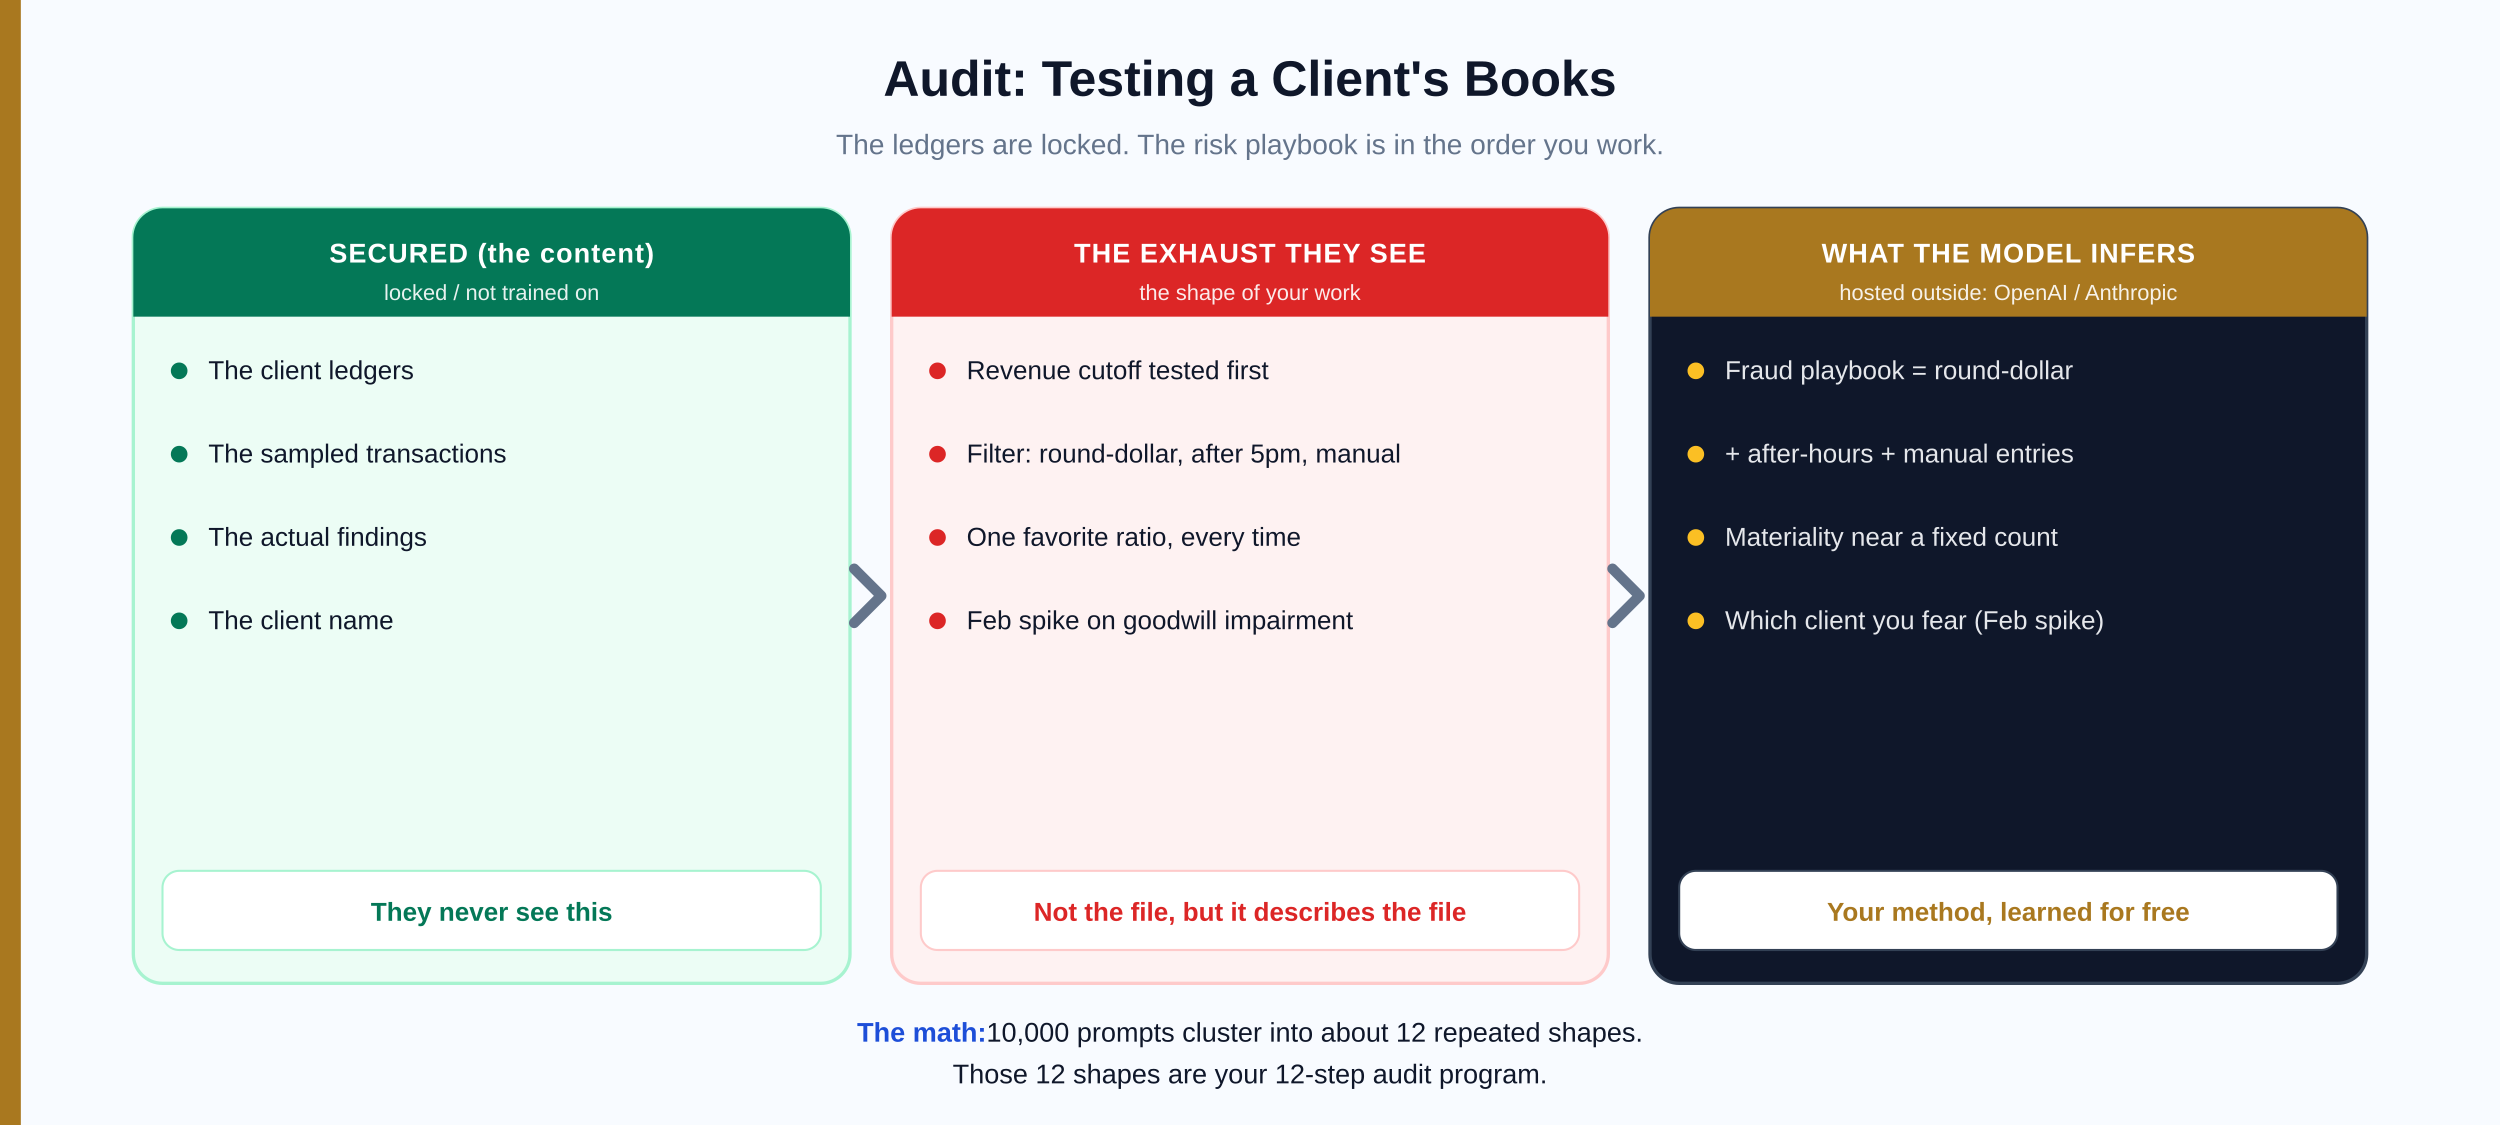
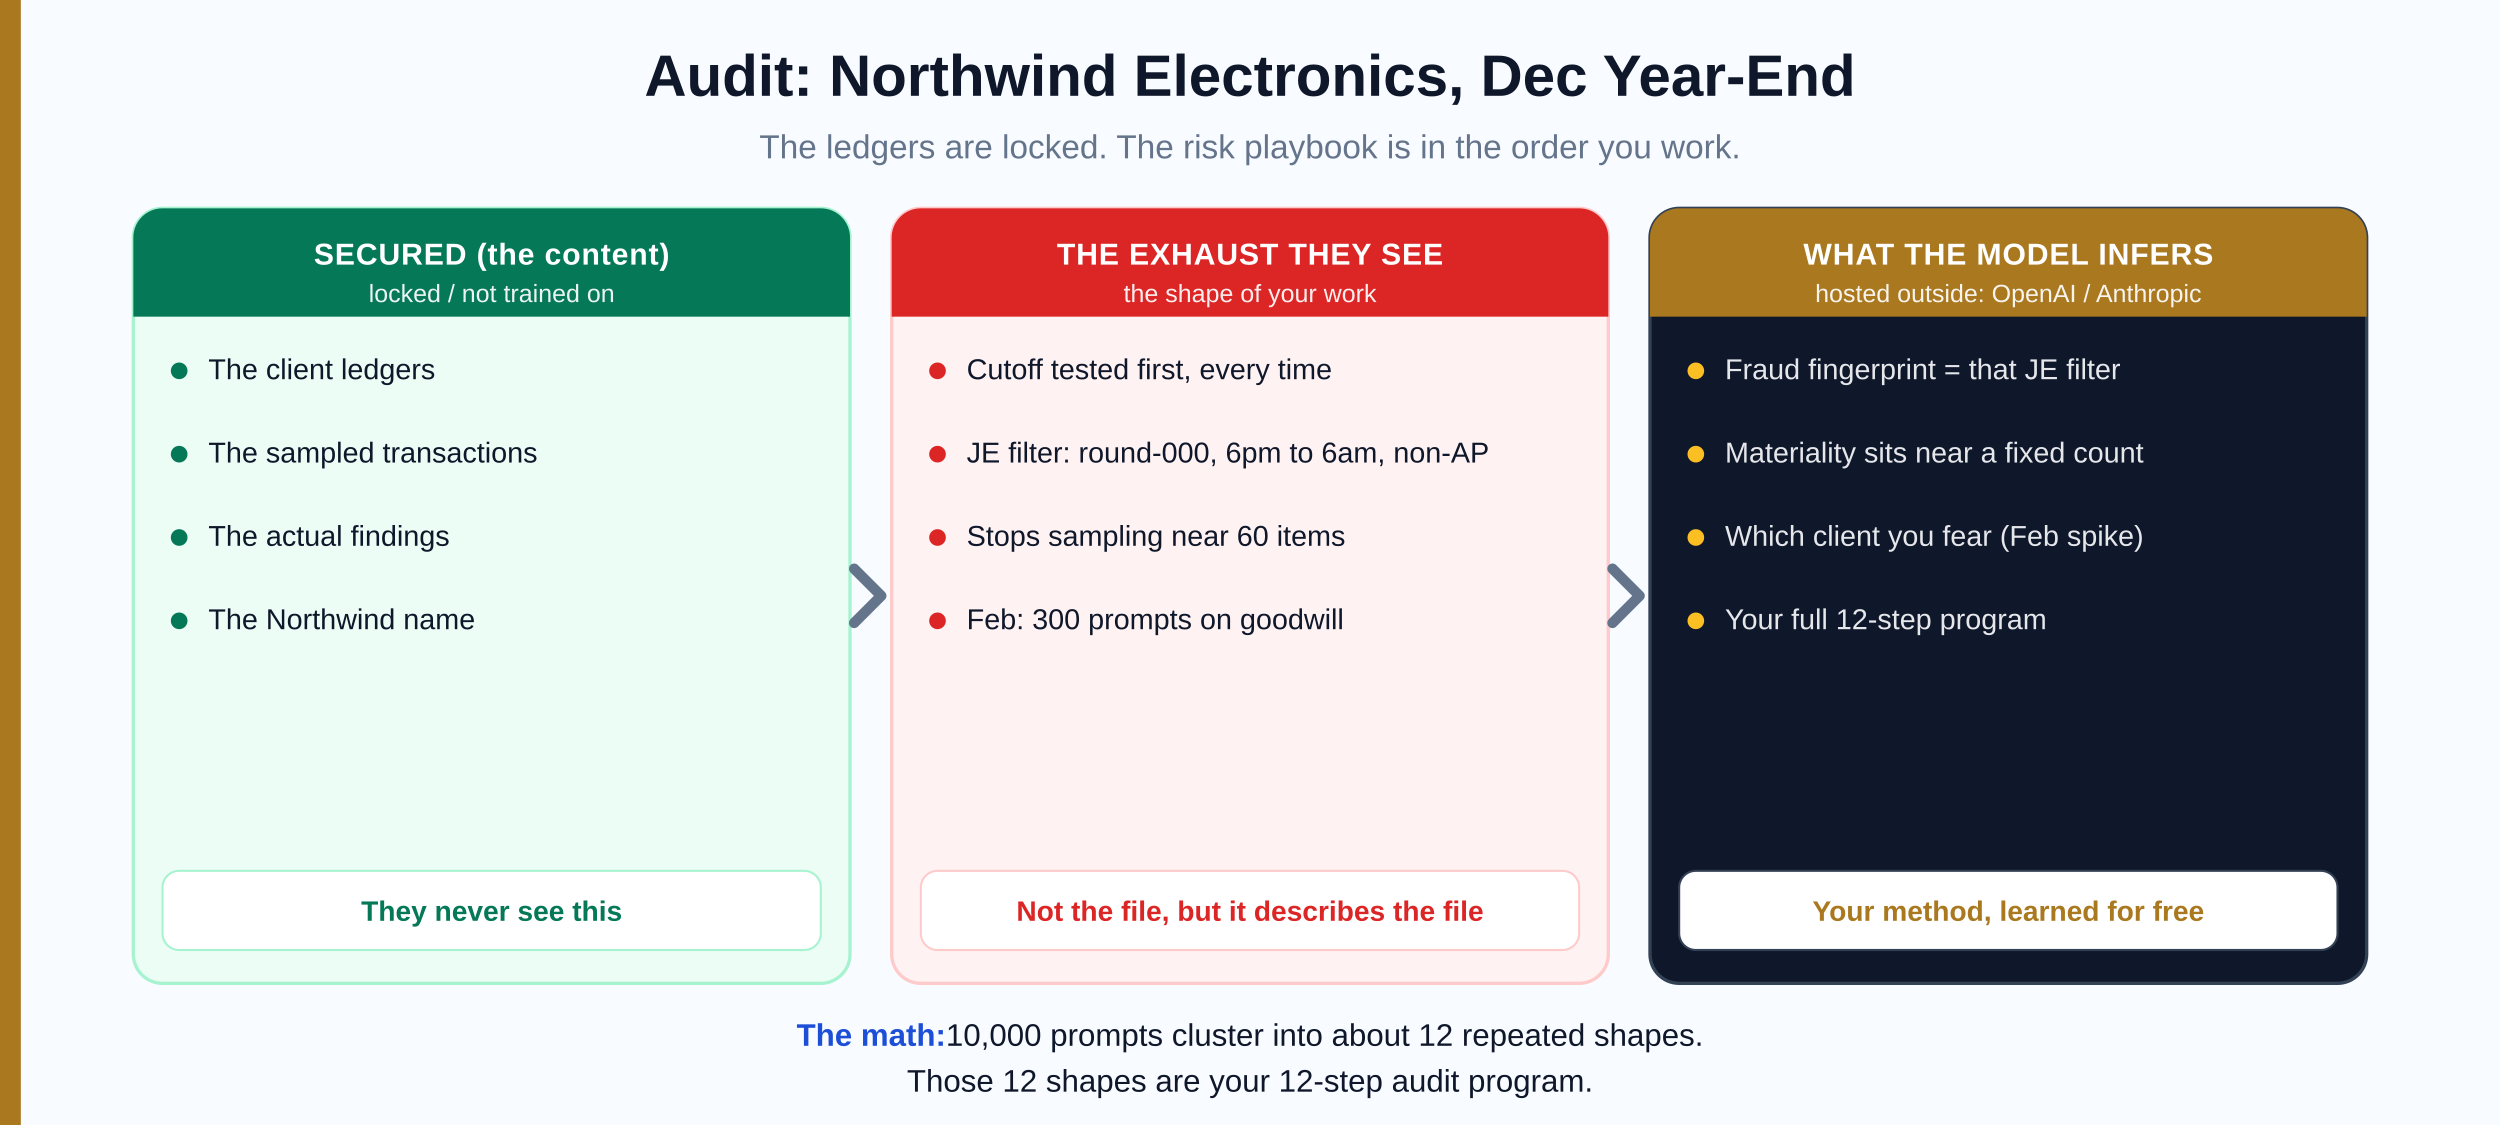
<svg xmlns="http://www.w3.org/2000/svg" viewBox="0 0 1200 540" font-family="Segoe UI, Arial, sans-serif">
  <rect width="1200" height="540" fill="#ffffff" />
  <rect width="1200" height="540" fill="#f8fbff" />
  <rect x="0" y="0" width="10" height="540" fill="#a9781f" />
-   <text x="600" y="46" font-size="24" font-weight="800" fill="#0f172a" text-anchor="middle">Audit: Testing a Client's Books</text>
-   <text x="600" y="74" font-size="13.5" fill="#64748b" text-anchor="middle">The ledgers are locked. The risk playbook is in the order you work.</text>
+   <text x="600" y="46" font-size="28" font-weight="800" fill="#0f172a" text-anchor="middle">Audit: Northwind Electronics, Dec Year-End</text>
+   <text x="600" y="76" font-size="16" fill="#64748b" text-anchor="middle">The ledgers are locked. The risk playbook is in the order you work.</text>
  <rect x="64" y="100" width="344" height="372" rx="14" fill="#ecfdf5" stroke="#a7f3d0" stroke-width="1.6" />
  <path d="M64,114 a14,14 0 0 1 14,-14 h316 a14,14 0 0 1 14,14 v38 h-344 z" fill="#047857" />
-   <text x="236" y="126" font-size="13" font-weight="800" fill="#ffffff" text-anchor="middle" letter-spacing="0.5">SECURED (the content)</text>
-   <text x="236" y="144" font-size="10.5" fill="#ffffff" opacity="0.9" text-anchor="middle">locked / not trained on</text>
+   <text x="236" y="127" font-size="14.5" font-weight="800" fill="#ffffff" text-anchor="middle" letter-spacing="0.4">SECURED (the content)</text>
+   <text x="236" y="145" font-size="12" fill="#ffffff" opacity="0.92" text-anchor="middle">locked / not trained on</text>
  <circle cx="86" cy="178" r="4" fill="#047857" />
-   <text x="100" y="182" font-size="12.5" fill="#0f172a">The client ledgers</text>
+   <text x="100" y="182" font-size="13.8" fill="#0f172a">The client ledgers</text>
  <circle cx="86" cy="218" r="4" fill="#047857" />
-   <text x="100" y="222" font-size="12.5" fill="#0f172a">The sampled transactions</text>
+   <text x="100" y="222" font-size="13.8" fill="#0f172a">The sampled transactions</text>
  <circle cx="86" cy="258" r="4" fill="#047857" />
-   <text x="100" y="262" font-size="12.5" fill="#0f172a">The actual findings</text>
+   <text x="100" y="262" font-size="13.8" fill="#0f172a">The actual findings</text>
  <circle cx="86" cy="298" r="4" fill="#047857" />
-   <text x="100" y="302" font-size="12.5" fill="#0f172a">The client name</text>
+   <text x="100" y="302" font-size="13.8" fill="#0f172a">The Northwind name</text>
  <rect x="78" y="418" width="316" height="38" rx="8" fill="#ffffff" stroke="#a7f3d0" />
-   <text x="236" y="442" font-size="12.5" font-weight="800" fill="#047857" text-anchor="middle">They never see this</text>
+   <text x="236" y="442" font-size="13.5" font-weight="800" fill="#047857" text-anchor="middle">They never see this</text>
  <rect x="428" y="100" width="344" height="372" rx="14" fill="#fef2f2" stroke="#fecaca" stroke-width="1.6" />
  <path d="M428,114 a14,14 0 0 1 14,-14 h316 a14,14 0 0 1 14,14 v38 h-344 z" fill="#dc2626" />
-   <text x="600" y="126" font-size="13" font-weight="800" fill="#ffffff" text-anchor="middle" letter-spacing="0.5">THE EXHAUST THEY SEE</text>
-   <text x="600" y="144" font-size="10.5" fill="#ffffff" opacity="0.9" text-anchor="middle">the shape of your work</text>
+   <text x="600" y="127" font-size="14.5" font-weight="800" fill="#ffffff" text-anchor="middle" letter-spacing="0.4">THE EXHAUST THEY SEE</text>
+   <text x="600" y="145" font-size="12" fill="#ffffff" opacity="0.92" text-anchor="middle">the shape of your work</text>
  <circle cx="450" cy="178" r="4" fill="#dc2626" />
-   <text x="464" y="182" font-size="12.5" fill="#0f172a">Revenue cutoff tested first</text>
+   <text x="464" y="182" font-size="13.8" fill="#0f172a">Cutoff tested first, every time</text>
  <circle cx="450" cy="218" r="4" fill="#dc2626" />
-   <text x="464" y="222" font-size="12.5" fill="#0f172a">Filter: round-dollar, after 5pm, manual</text>
+   <text x="464" y="222" font-size="13.8" fill="#0f172a">JE filter: round-000, 6pm to 6am, non-AP</text>
  <circle cx="450" cy="258" r="4" fill="#dc2626" />
-   <text x="464" y="262" font-size="12.5" fill="#0f172a">One favorite ratio, every time</text>
+   <text x="464" y="262" font-size="13.8" fill="#0f172a">Stops sampling near 60 items</text>
  <circle cx="450" cy="298" r="4" fill="#dc2626" />
-   <text x="464" y="302" font-size="12.5" fill="#0f172a">Feb spike on goodwill impairment</text>
+   <text x="464" y="302" font-size="13.8" fill="#0f172a">Feb: 300 prompts on goodwill</text>
  <rect x="442" y="418" width="316" height="38" rx="8" fill="#ffffff" stroke="#fecaca" />
-   <text x="600" y="442" font-size="12.5" font-weight="800" fill="#dc2626" text-anchor="middle">Not the file, but it describes the file</text>
+   <text x="600" y="442" font-size="13.5" font-weight="800" fill="#dc2626" text-anchor="middle">Not the file, but it describes the file</text>
  <rect x="792" y="100" width="344" height="372" rx="14" fill="#0f172a" stroke="#334155" stroke-width="1.6" />
  <path d="M792,114 a14,14 0 0 1 14,-14 h316 a14,14 0 0 1 14,14 v38 h-344 z" fill="#a9781f" />
-   <text x="964" y="126" font-size="13" font-weight="800" fill="#ffffff" text-anchor="middle" letter-spacing="0.5">WHAT THE MODEL INFERS</text>
-   <text x="964" y="144" font-size="10.5" fill="#ffffff" opacity="0.9" text-anchor="middle">hosted outside: OpenAI / Anthropic</text>
+   <text x="964" y="127" font-size="14.5" font-weight="800" fill="#ffffff" text-anchor="middle" letter-spacing="0.4">WHAT THE MODEL INFERS</text>
+   <text x="964" y="145" font-size="12" fill="#ffffff" opacity="0.92" text-anchor="middle">hosted outside: OpenAI / Anthropic</text>
  <circle cx="814" cy="178" r="4" fill="#fbbf24" />
-   <text x="828" y="182" font-size="12.5" fill="#e5e7eb">Fraud playbook = round-dollar</text>
+   <text x="828" y="182" font-size="13.8" fill="#e5e7eb">Fraud fingerprint = that JE filter</text>
  <circle cx="814" cy="218" r="4" fill="#fbbf24" />
-   <text x="828" y="222" font-size="12.5" fill="#e5e7eb">+ after-hours + manual entries</text>
+   <text x="828" y="222" font-size="13.8" fill="#e5e7eb">Materiality sits near a fixed count</text>
  <circle cx="814" cy="258" r="4" fill="#fbbf24" />
-   <text x="828" y="262" font-size="12.5" fill="#e5e7eb">Materiality near a fixed count</text>
+   <text x="828" y="262" font-size="13.8" fill="#e5e7eb">Which client you fear (Feb spike)</text>
  <circle cx="814" cy="298" r="4" fill="#fbbf24" />
-   <text x="828" y="302" font-size="12.5" fill="#e5e7eb">Which client you fear (Feb spike)</text>
+   <text x="828" y="302" font-size="13.8" fill="#e5e7eb">Your full 12-step program</text>
  <rect x="806" y="418" width="316" height="38" rx="8" fill="#ffffff" stroke="#334155" />
-   <text x="964" y="442" font-size="12.5" font-weight="800" fill="#a9781f" text-anchor="middle">Your method, learned for free</text>
+   <text x="964" y="442" font-size="13.5" font-weight="800" fill="#a9781f" text-anchor="middle">Your method, learned for free</text>
  <path d="M410,273 L423,286 L410,299" fill="none" stroke="#64748b" stroke-width="5" stroke-linecap="round" stroke-linejoin="round" />
  <path d="M774,273 L787,286 L774,299" fill="none" stroke="#64748b" stroke-width="5" stroke-linecap="round" stroke-linejoin="round" />
-   <text x="600" y="500" font-size="13" fill="#0f172a" text-anchor="middle">
+   <text x="600" y="502" font-size="15" fill="#0f172a" text-anchor="middle">
    <tspan font-weight="800" fill="#1d4ed8">The math: </tspan>10,000 prompts cluster into about 12 repeated shapes.</text>
-   <text x="600" y="520" font-size="13" fill="#0f172a" text-anchor="middle">
+   <text x="600" y="524" font-size="15" fill="#0f172a" text-anchor="middle">
    <tspan font-weight="800" fill="#1d4ed8" />Those 12 shapes are your 12-step audit program.</text>
</svg>
